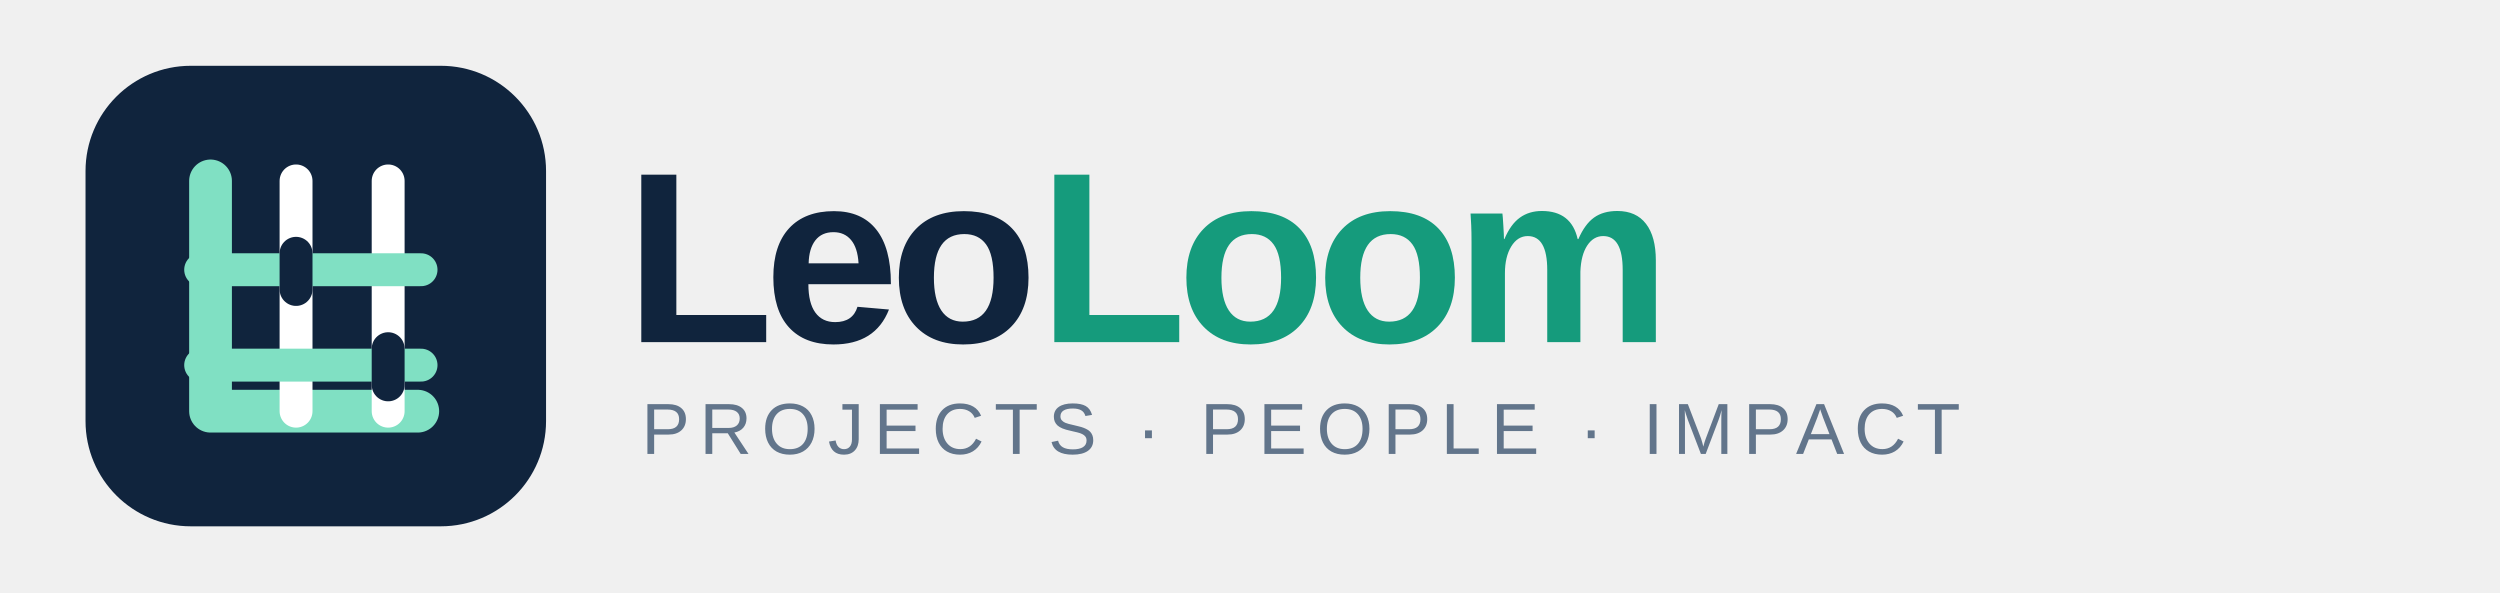
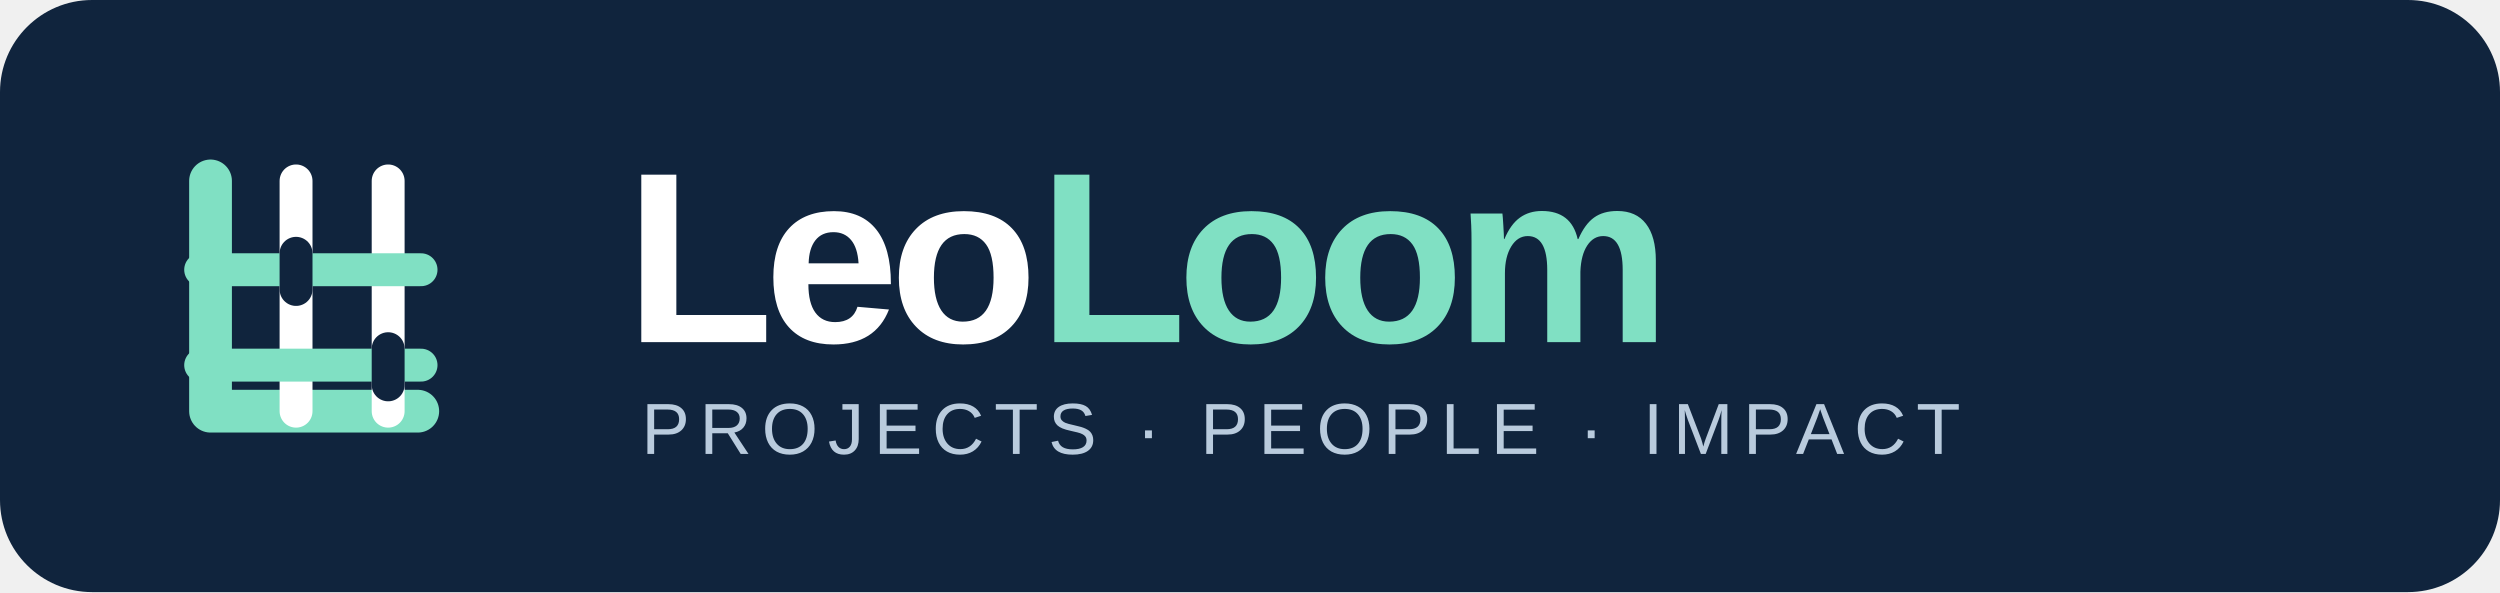
<svg xmlns="http://www.w3.org/2000/svg" width="760" height="180" viewBox="0 0 760 180" role="img" aria-labelledby="title desc">
-   <rect width="760" height="180" fill="none" />
+   <rect width="760" height="180" rx="28" fill="#10243D" />
  <g transform="translate(26 20)" fill="none" stroke-linecap="round" stroke-linejoin="round">
    <rect x="0" y="0" width="140" height="140" rx="32" fill="#10243D" stroke="none" />
    <path d="M38 35v70h63" stroke="#80E0C3" stroke-width="13" />
    <path d="M64 35v70" stroke="#FFFFFF" stroke-width="10" />
    <path d="M92 35v70" stroke="#FFFFFF" stroke-width="10" />
    <path d="M35 62h67" stroke="#80E0C3" stroke-width="10" />
    <path d="M35 91h67" stroke="#80E0C3" stroke-width="10" />
    <path d="M64 57v11M92 86v11" stroke="#10243D" stroke-width="10" />
  </g>
-   <text x="190" y="104" font-family="Segoe UI, Arial, sans-serif" font-size="74" font-weight="700" letter-spacing="-3" fill="#10243D">Leo<tspan fill="#159B7C">Loom</tspan>
+   <text x="190" y="104" font-family="Segoe UI, Arial, sans-serif" font-size="74" font-weight="700" letter-spacing="-3" fill="#FFFFFF">Leo<tspan fill="#80E0C3">Loom</tspan>
  </text>
-   <text x="195" y="138" font-family="Segoe UI, Arial, sans-serif" font-size="22" letter-spacing="3" fill="#62758B">PROJECTS · PEOPLE · IMPACT</text>
+   <text x="195" y="138" font-family="Segoe UI, Arial, sans-serif" font-size="22" letter-spacing="3" fill="#B9CBDD">PROJECTS · PEOPLE · IMPACT</text>
</svg>
